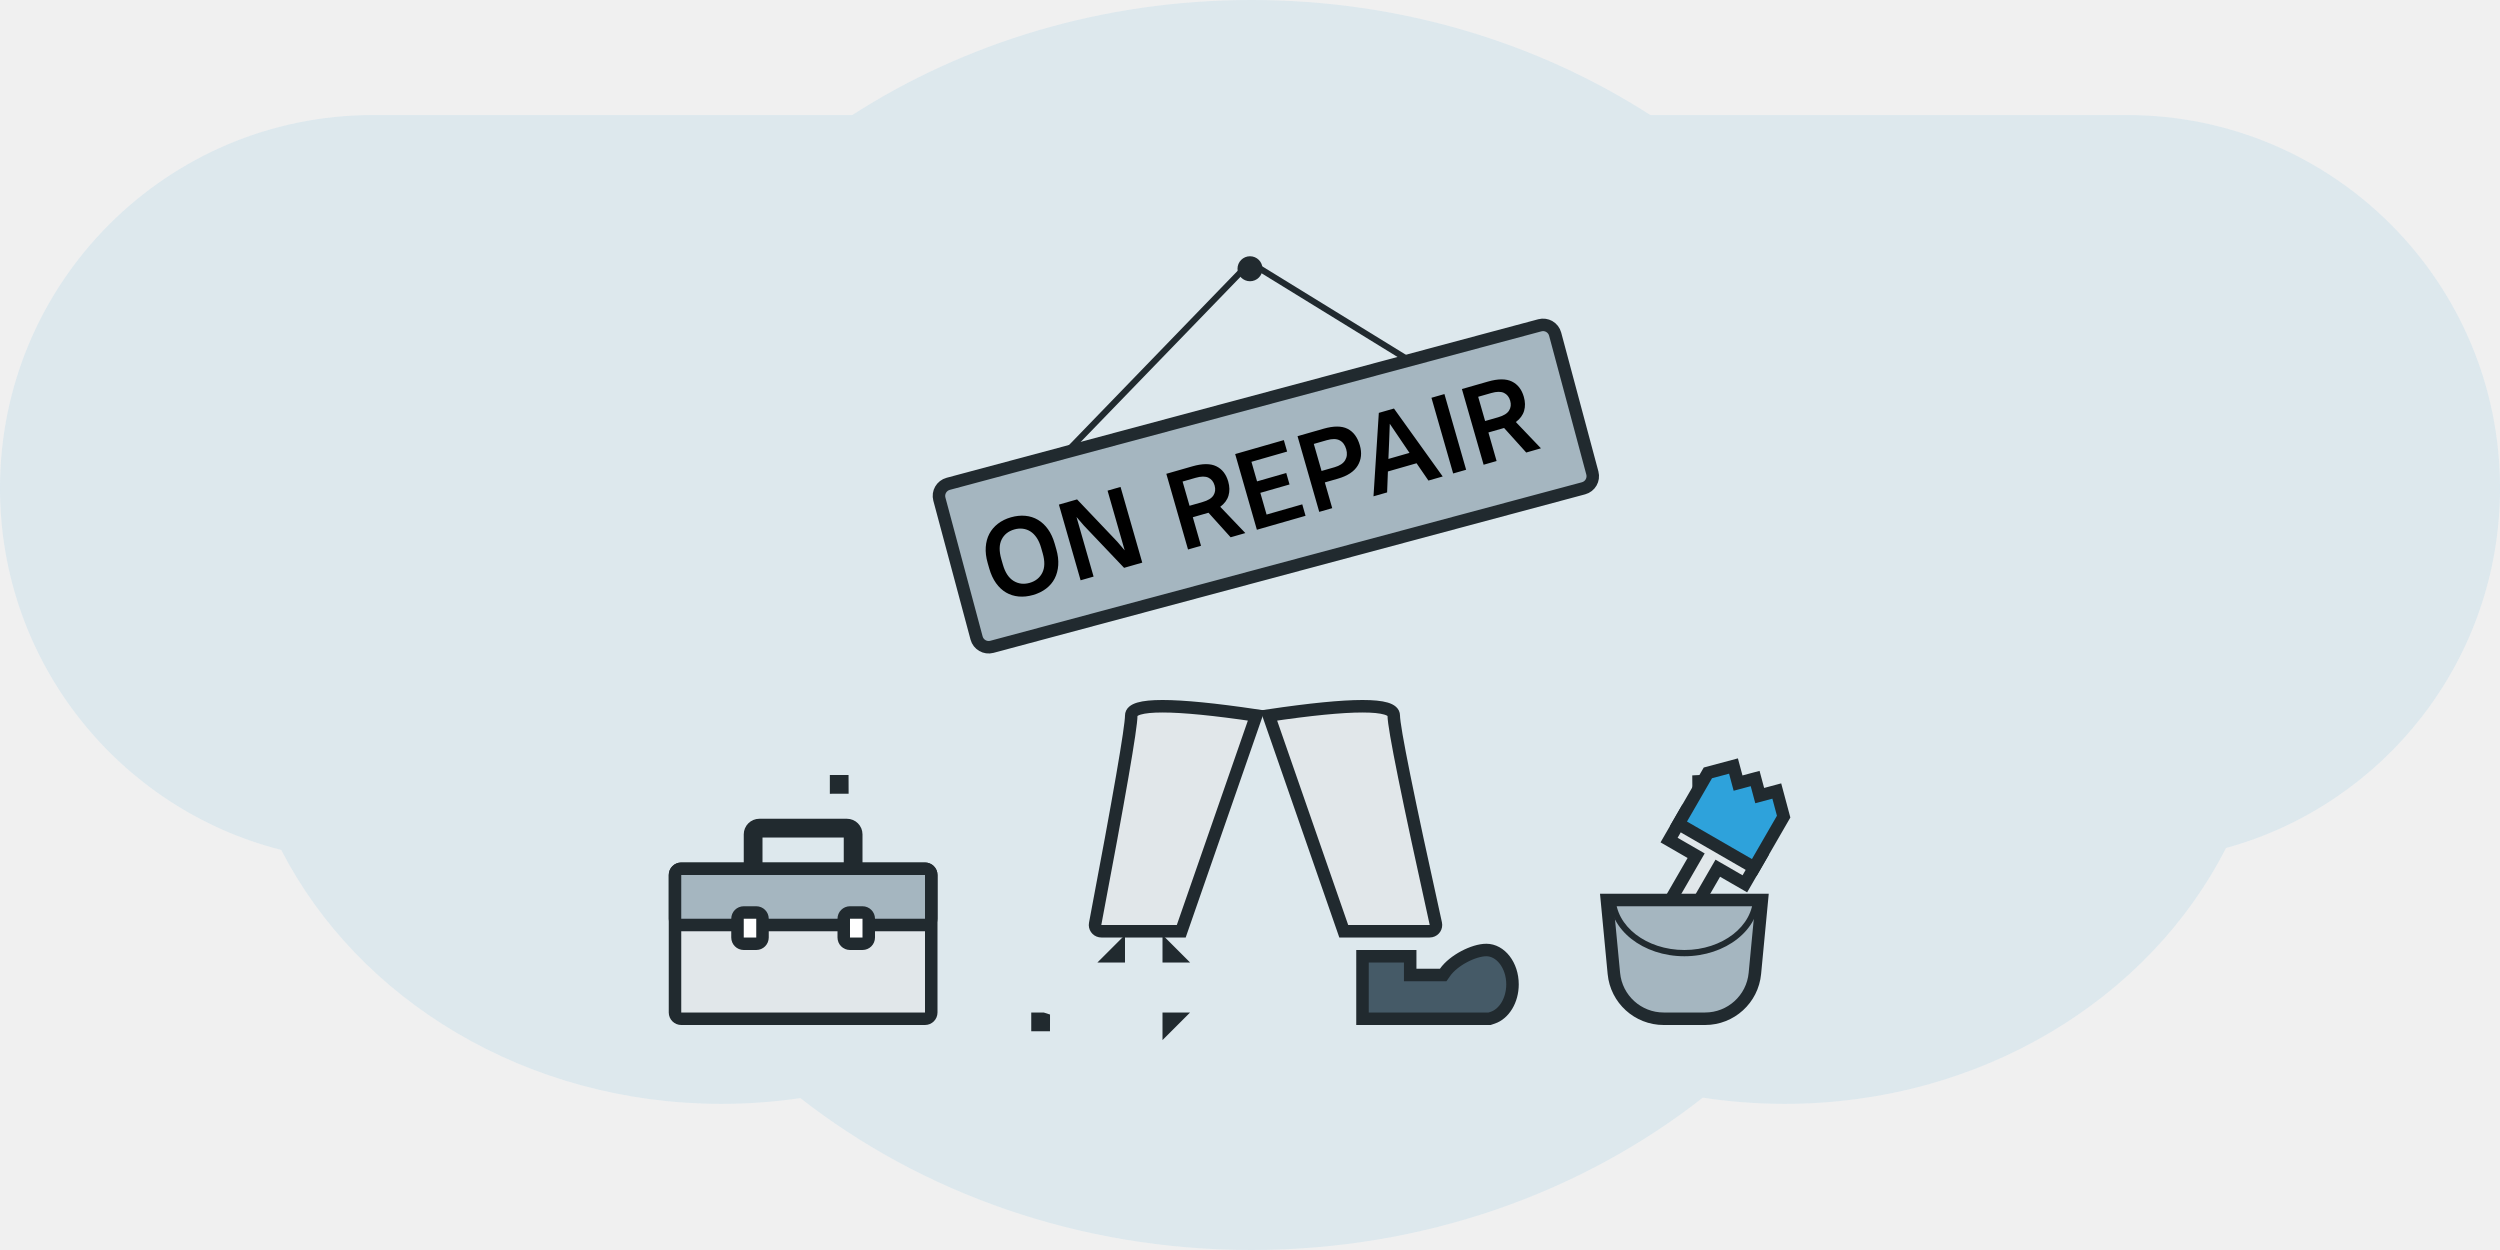
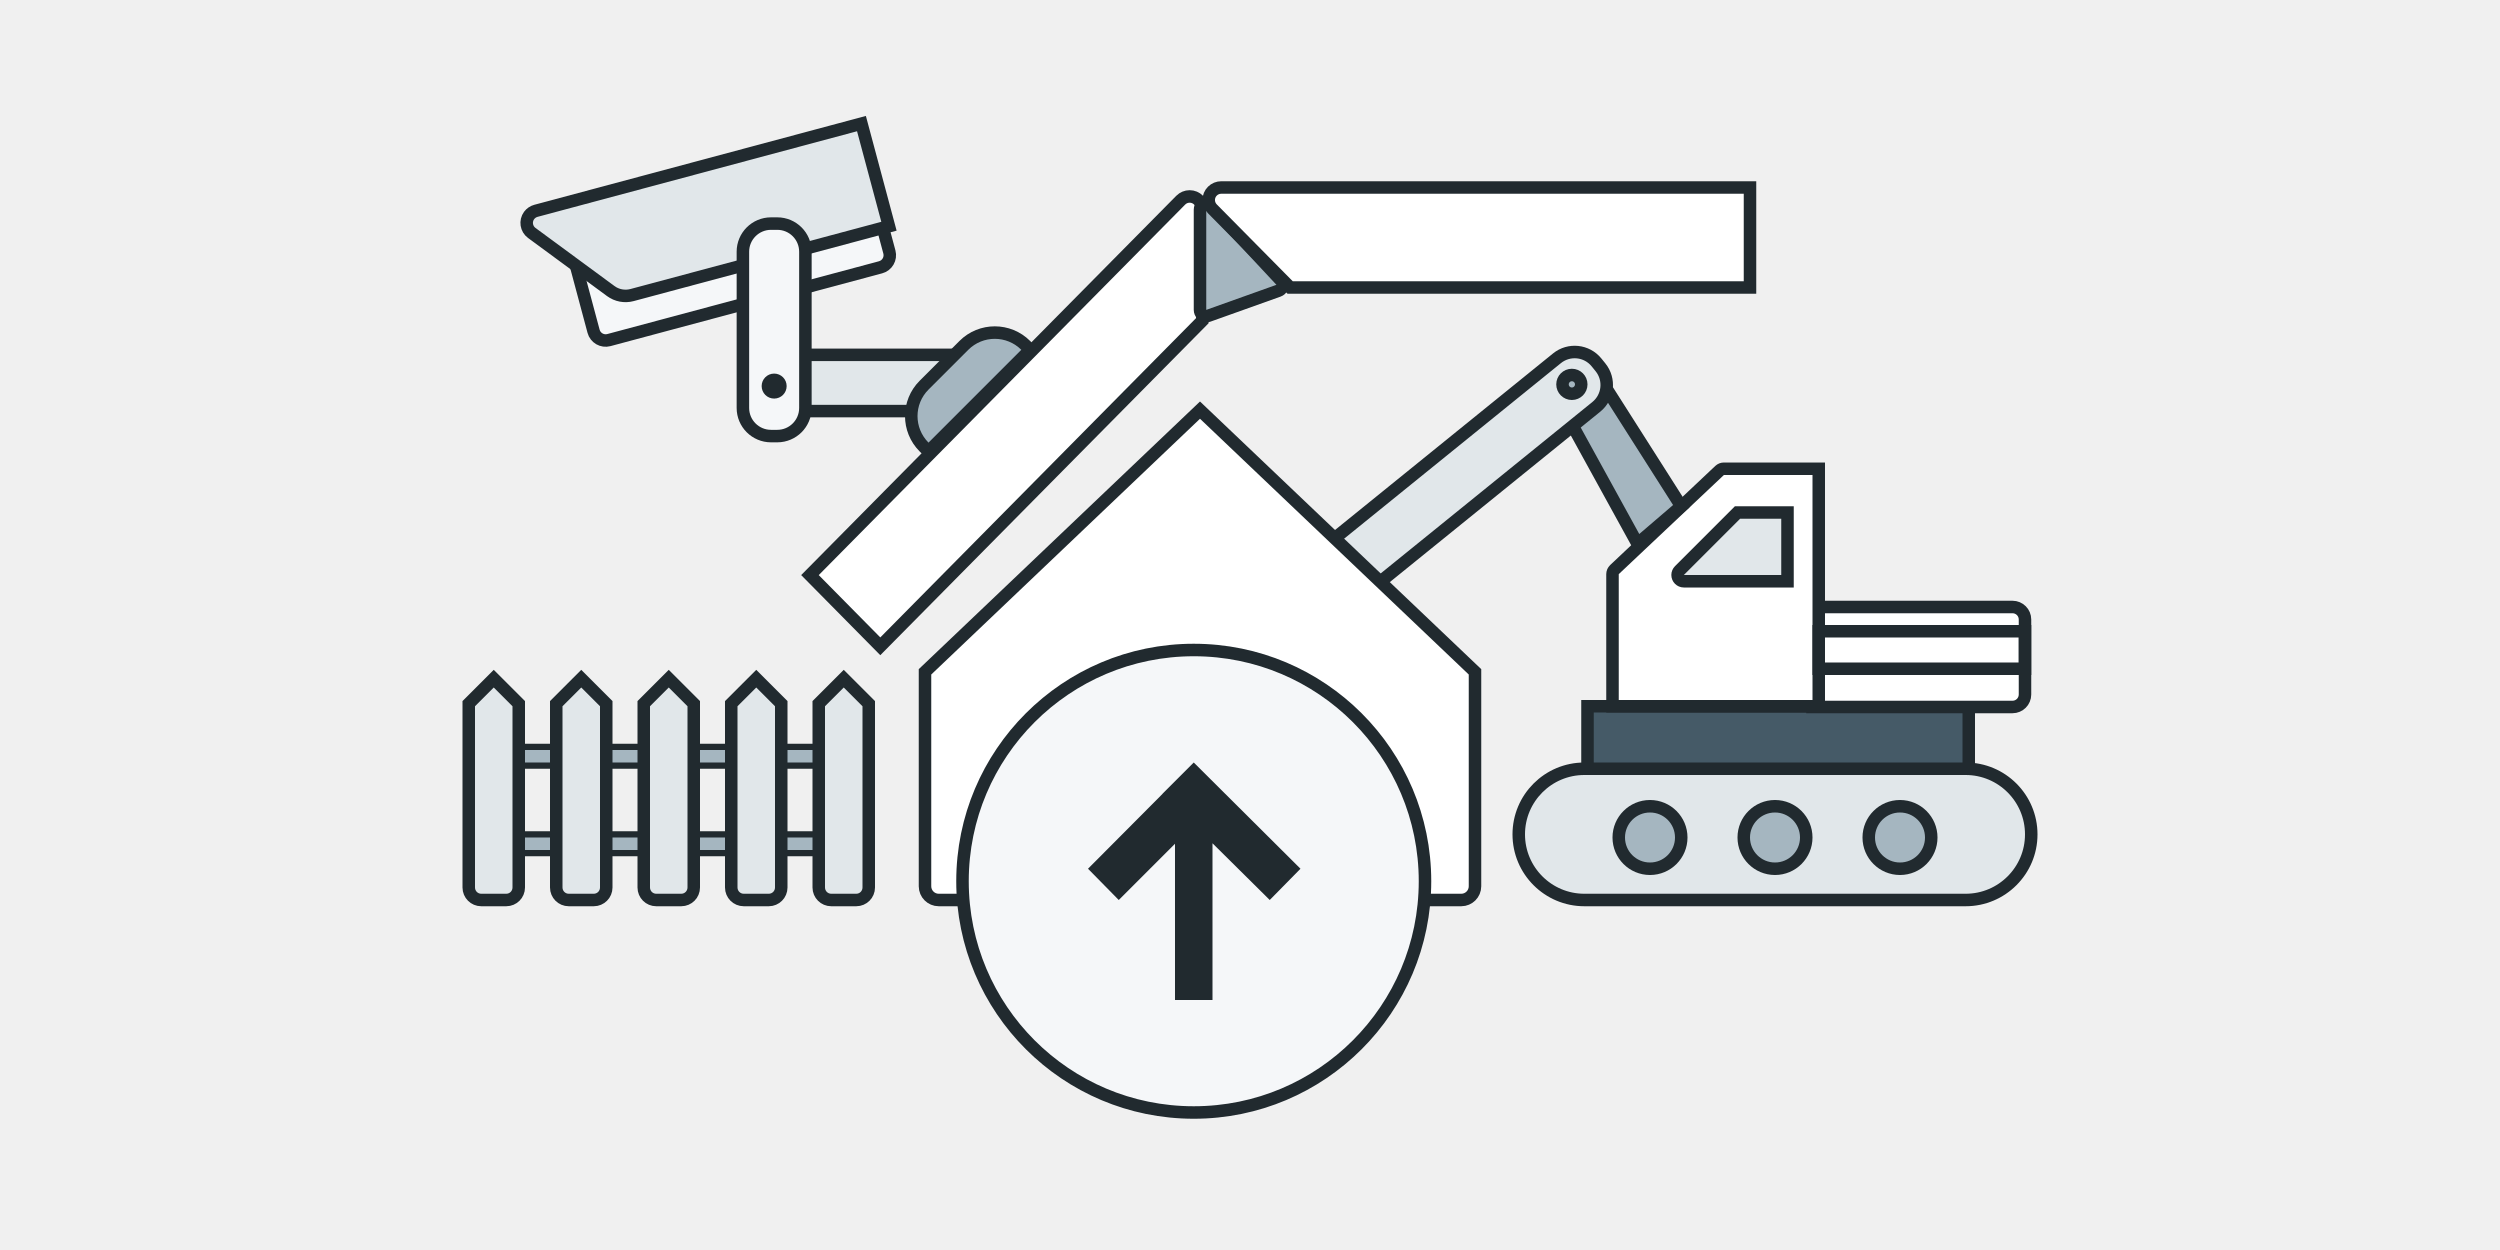
<svg xmlns="http://www.w3.org/2000/svg" width="400px" height="200px" viewBox="0 0 400 200" version="1.1">
  <g id="Cloud/Placeholders/Maintenance" stroke="none" stroke-width="1" fill="none" fill-rule="evenodd">
-     <path d="M200.211,0 C223.999,0 246.029,6.815 264.053,18.406 L340.299,18.408 C373.271,18.408 400,45.137 400,78.109 C400,105.592 381.43,128.738 356.153,135.683 C343.895,159.839 316.901,176.617 285.572,176.617 C281.1,176.617 276.717,176.275 272.452,175.619 C253.093,190.809 227.837,200 200.211,200 C172.63,200 147.411,190.839 128.061,175.692 C123.949,176.3 119.727,176.617 115.423,176.617 C84.225,176.617 57.327,159.979 44.996,135.986 C19.135,129.436 3.41650556e-15,106.007 0,78.109 C-4.03793284e-15,45.137 26.729,18.408 59.701,18.408 L136.369,18.406 C154.392,6.815 176.423,0 200.211,0 Z" id="Combined-Shape" class="brand_element" fill="#2EA2DB" opacity="0.1" />
-     <path d="M272,125 L271.768,125.012 L271.775,126.007 L272.775,126 L272.775,125 L272,125 Z M134.771,125 L133.775,125 L133.775,126 L134.775,125.996 L134.771,125 Z" id="Combined-Shape" stroke="#212A2F" stroke-width="2" fill="#FFFFFF" />
-     <path d="M181,114.479 C181,116.415 179.075,127.526 175.225,147.814 C175.122,148.356 175.479,148.879 176.021,148.982 C176.083,148.994 176.145,149 176.208,149 L189,149 L189,149 L201,114.479 C187.667,112.507 181,112.507 181,114.479 Z" id="Path-11" stroke="#212A2F" stroke-width="2" fill="#E1E7EA" />
-     <path d="M210,114.479 C210,116.414 207.756,127.515 203.269,147.784 C203.15,148.323 203.49,148.857 204.03,148.976 C204.101,148.992 204.173,149 204.246,149 L218,149 L218,149 L230,114.479 C216.667,112.507 210,112.507 210,114.479 Z" id="Path-11" stroke="#212A2F" stroke-width="2" fill="#E1E7EA" transform="translate(216.5, 131) scale(-1, 1) translate(-216.5, -131) " />
-     <path d="M179,153 L179,152 L178,153 L179,153 Z M187,153 L188,153 L187,152 L187,153 Z M187,163 L187,164 L188,163 L187,163 Z M166.834,163 L166,163 L166,164 L167,164.002 L167.002,163.054 L166.834,163 Z" id="Combined-Shape" stroke="#212A2F" stroke-width="2" fill="#455A67" />
-     <path d="M221.666,163 L242,163 L242,156 L241.999,156 L242,153 L234.37,153 L234.37,156 L229.09,156 L228.792,155.576 C227.437,153.65 224.214,152 222.185,152 C219.93,152 218,154.419 218,157.5 C218,160.059 219.35,162.23 221.167,162.834 L221.666,163 Z" id="Combined-Shape" stroke="#212A2F" stroke-width="2" fill="#455A67" transform="translate(230, 157.5) scale(-1, 1) translate(-230, -157.5) " />
-     <rect id="Rectangle" stroke="#212A2F" stroke-width="2" fill="#A5B6C0" transform="translate(202.5377, 77.77) rotate(-15) translate(-202.5377, -77.77) " x="151.538" y="64.27" width="102" height="27" rx="2" />
-     <polygon id="Path-14" fill="#212A2F" fill-rule="nonzero" points="225.738 58.426 226.262 57.574 199.92 41.364 169.641 72.652 170.359 73.348 200.08 42.636" />
-     <circle id="Oval" fill="#212A2F" cx="200" cy="43" r="2" />
-     <path d="M161.989,84.56 C161.149,84.56 160.384,84.425 159.694,84.155 C159.004,83.885 158.416,83.495 157.93,82.985 C157.444,82.475 157.069,81.848 156.805,81.104 C156.541,80.36 156.409,79.514 156.409,78.566 L156.409,77.63 C156.409,76.694 156.544,75.854 156.814,75.11 C157.084,74.366 157.462,73.739 157.948,73.229 C158.434,72.719 159.022,72.326 159.712,72.05 C160.402,71.774 161.161,71.636 161.989,71.636 C162.829,71.636 163.594,71.771 164.284,72.041 C164.974,72.311 165.562,72.704 166.048,73.22 C166.534,73.736 166.909,74.363 167.173,75.101 C167.437,75.839 167.569,76.682 167.569,77.63 L167.569,78.566 C167.569,79.502 167.434,80.342 167.164,81.086 C166.894,81.83 166.516,82.46 166.03,82.976 C165.544,83.492 164.956,83.885 164.266,84.155 C163.576,84.425 162.817,84.56 161.989,84.56 Z M161.989,82.544 C162.973,82.544 163.771,82.211 164.383,81.545 C164.995,80.879 165.301,79.886 165.301,78.566 L165.301,77.63 C165.301,76.982 165.22,76.409 165.058,75.911 C164.896,75.413 164.668,74.999 164.374,74.669 C164.08,74.339 163.729,74.087 163.321,73.913 C162.913,73.739 162.469,73.652 161.989,73.652 C160.993,73.652 160.192,73.985 159.586,74.651 C158.98,75.317 158.677,76.31 158.677,77.63 L158.677,78.566 C158.677,79.874 158.986,80.864 159.604,81.536 C160.222,82.208 161.017,82.544 161.989,82.544 Z M172.855,76.118 L172.099,74.48 L172.099,84.398 L169.939,84.398 L169.939,71.798 L172.963,71.798 L177.283,80.078 L178.039,81.734 L178.039,71.798 L180.199,71.798 L180.199,84.398 L177.175,84.398 L172.855,76.118 Z M192.589,79.646 L189.979,79.646 L189.979,84.398 L187.819,84.398 L187.819,71.798 L192.157,71.798 C193.837,71.798 195.064,72.146 195.838,72.842 C196.612,73.538 196.999,74.498 196.999,75.722 C196.999,76.562 196.807,77.285 196.423,77.891 C196.039,78.497 195.451,78.95 194.659,79.25 L197.359,84.398 L194.911,84.398 L192.589,79.646 Z M189.979,73.706 L189.979,77.738 L192.157,77.738 C193.057,77.738 193.711,77.555 194.119,77.189 C194.527,76.823 194.731,76.334 194.731,75.722 C194.731,75.098 194.527,74.606 194.119,74.246 C193.711,73.886 193.057,73.706 192.157,73.706 L189.979,73.706 Z M199.279,71.798 L207.379,71.798 L207.379,73.706 L201.439,73.706 L201.439,76.964 L206.299,76.964 L206.299,78.872 L201.439,78.872 L201.439,82.49 L207.379,82.49 L207.379,84.398 L199.279,84.398 L199.279,71.798 Z M209.659,71.798 L213.979,71.798 C215.671,71.798 216.904,72.155 217.678,72.869 C218.452,73.583 218.839,74.612 218.839,75.956 C218.839,77.216 218.431,78.224 217.615,78.98 C216.799,79.736 215.587,80.114 213.979,80.114 L211.819,80.114 L211.819,84.398 L209.659,84.398 L209.659,71.798 Z M211.819,73.706 L211.819,78.206 L213.979,78.206 C214.843,78.206 215.491,78.002 215.923,77.594 C216.355,77.186 216.571,76.64 216.571,75.956 C216.571,75.236 216.364,74.681 215.95,74.291 C215.536,73.901 214.879,73.706 213.979,73.706 L211.819,73.706 Z M226.771,81.212 L222.001,81.212 L220.957,84.398 L218.689,84.398 L223.189,71.798 L225.709,71.798 L230.209,84.398 L227.833,84.398 L226.771,81.212 Z M222.631,79.304 L226.141,79.304 L224.395,73.958 L223.549,76.55 L222.631,79.304 Z M234.109,71.798 L234.109,84.398 L231.949,84.398 L231.949,71.798 L234.109,71.798 Z M241.357,71.798 C243.037,71.798 244.264,72.146 245.038,72.842 C245.812,73.538 246.199,74.498 246.199,75.722 C246.199,76.562 246.007,77.285 245.623,77.891 C245.239,78.497 244.651,78.95 243.859,79.25 L246.559,84.398 L244.111,84.398 L241.789,79.646 L239.179,79.646 L239.179,84.398 L237.019,84.398 L237.019,71.798 L241.357,71.798 Z M241.357,73.706 L239.179,73.706 L239.179,77.738 L241.357,77.738 C242.257,77.738 242.911,77.555 243.319,77.189 C243.727,76.823 243.931,76.334 243.931,75.722 C243.931,75.098 243.727,74.606 243.319,74.246 C242.911,73.886 242.257,73.706 241.357,73.706 L241.357,73.706 Z" id="ONREPAIR" fill="#000000" fill-rule="nonzero" transform="translate(201.4836, 78.09844) rotate(-16) translate(-201.4836, -78.09844) " />
-     <rect id="Rectangle" stroke="#212A2F" stroke-width="3" x="120.5" y="132.5" width="16" height="15" rx="1" />
-     <rect id="Rectangle" stroke="#212A2F" stroke-width="2" fill="#E1E7EA" x="108" y="139" width="41" height="24" rx="1" />
-     <rect id="Rectangle" stroke="#212A2F" stroke-width="2" fill="#A5B6C0" x="108" y="139" width="41" height="9" rx="1" />
-     <rect id="Rectangle" stroke="#212A2F" stroke-width="2" fill="#FFFFFF" x="118" y="146" width="4" height="5" rx="1" />
-     <rect id="Rectangle" stroke="#212A2F" stroke-width="2" fill="#FFFFFF" x="135" y="146" width="4" height="5" rx="1" />
-     <g id="Group-3" transform="translate(272.6143, 138.7783) rotate(-150) translate(-272.6143, -138.7783) translate(266.6143, 123.7783)" stroke="#212A2F" stroke-width="2">
-       <path d="M8,16 L13,16 L13,21 L-1,21 L-1,16 L4,16 L4,1 C4,-0.105 4.895,-1 6,-1 C7.105,-1 8,-0.105 8,1 L8,16 Z" id="Combined-Shape" fill="#E1E7EA" />
-       <path d="M8,29.414 L6,31.414 L4,29.414 L2,31.414 L-1,28.414 L-1,19 L13,19 L13,28.414 L10,31.414 L8,29.414 Z" id="Rectangle" class="brand_element" fill="#2EA2DB" />
-     </g>
-     <path d="M257.1,144 L258.22,155.758 C258.611,159.864 262.059,163 266.184,163 L272.816,163 C276.941,163 280.389,159.864 280.78,155.758 L281.9,144 L257.1,144 Z" id="Rectangle" stroke="#212A2F" stroke-width="2" fill="#A5B6C0" />
-     <path d="M257.5,143.5 C257.5,148.777 262.896,153 269.5,153 C276.104,153 281.5,148.777 281.5,143.5 L280.5,143.5 C280.5,148.164 275.598,152 269.5,152 C263.402,152 258.5,148.164 258.5,143.5 L257.5,143.5 Z" id="Path" fill="#212A2F" fill-rule="nonzero" />
+     <path d="M200.211,0 C223.999,0 246.029,6.815 264.053,18.406 L340.299,18.408 C373.271,18.408 400,45.137 400,78.109 C400,105.592 381.43,128.738 356.153,135.683 C343.895,159.839 316.901,176.617 285.572,176.617 C281.1,176.617 276.717,176.275 272.452,175.619 C253.093,190.809 227.837,200 200.211,200 C172.63,200 147.411,190.839 128.061,175.692 C123.949,176.3 119.727,176.617 115.423,176.617 C84.225,176.617 57.327,159.979 44.996,135.986 C19.135,129.436 3.41650556e-15,106.007 0,78.109 C-4.03793284e-15,45.137 26.729,18.408 59.701,18.408 L136.369,18.406 C154.392,6.815 176.423,0 200.211,0 Z" id="Combined-Shape" fill="class='brand_element" opacity="0.1" />
+     <circle id="Oval" stroke="#212A2F" stroke-width="2" fill="#EAF5FB" cx="171" cy="57.5" r="4" />
+     <path d="M192.368,51.313 L140.847,103.409 L129.594,92.014 L188.922,32.024 C189.297,31.644 189.808,31.431 190.341,31.43 C191.446,31.428 192.342,32.323 192.344,33.427 L192.368,51.313 Z" id="Path-3" stroke="#212A2F" stroke-width="2" fill="#FFFFFF" />
+     <rect id="Rectangle-2" stroke="#212A2F" stroke-width="2" fill="#F5F7F9" transform="translate(116.8254, 39.8981) rotate(-15) translate(-116.8254, -39.8981) " x="92.325" y="30.898" width="49" height="18" rx="2" />
+     <path d="M87.085,26.862 L141.004,26.862 L141.004,43.862 L98.446,43.862 C97.231,43.862 96.082,43.31 95.323,42.361 L85.523,30.111 C84.833,29.249 84.973,27.99 85.835,27.3 C86.19,27.017 86.631,26.862 87.085,26.862 Z" id="Rectangle" stroke="#212A2F" stroke-width="2" fill="#E1E7EA" transform="translate(112.5041, 35.36197) rotate(-15) translate(-112.5041, -35.36197) " />
+     <rect id="Rectangle" stroke="#212A2F" stroke-width="2" fill="#E1E7EA" x="120.864" y="56.774" width="33" height="9" />
+     <rect id="Rectangle" stroke="#212A2F" stroke-width="2" fill="#F5F7F9" x="118.864" y="35.774" width="10" height="34" rx="4.5" />
+     <path d="M157.864,49.774 L157.864,72.774 L156.864,72.774 C152.998,72.774 149.864,69.64 149.864,65.774 L149.864,56.774 C149.864,52.908 152.998,49.774 156.864,49.774 L157.864,49.774 Z" id="Rectangle" stroke="#212A2F" stroke-width="2" fill="#A5B6C0" transform="translate(153.8637, 61.27402) rotate(-315) translate(-153.8637, -61.27402) " />
+     <circle id="Oval" fill="#212A2F" cx="123.864" cy="61.774" r="2" />
+     <path d="M138.5,133.5 L75.5,133.5 L75.5,136.5 L138.5,136.5 L138.5,133.5 Z M138.5,119.5 L75.5,119.5 L75.5,122.5 L138.5,122.5 L138.5,119.5 Z" id="Combined-Shape" stroke="#212A2F" fill="#A5B6C0" />
+     <path d="M135,108.586 L139,112.586 L139,142 C139,143.105 138.105,144 137,144 L133,144 C131.895,144 131,143.105 131,142 L131,112.586 L135,108.586 Z M121,108.586 L125,112.586 L125,142 C125,143.105 124.105,144 123,144 L119,144 C117.895,144 117,143.105 117,142 L117,112.586 L121,108.586 Z M107,108.586 L111,112.586 L111,142 C111,143.105 110.105,144 109,144 L105,144 C103.895,144 103,143.105 103,142 L103,112.586 L107,108.586 Z M93,108.586 L97,112.586 L97,142 C97,143.105 96.105,144 95,144 L91,144 C89.895,144 89,143.105 89,142 L89,112.586 L93,108.586 Z M79,108.586 L83,112.586 L83,142 C83,143.105 82.105,144 81,144 L77,144 C75.895,144 75,143.105 75,142 L75,112.586 L79,108.586 Z" id="Combined-Shape" stroke="#212A2F" stroke-width="2" fill="#E1E7EA" />
+     <path d="M193.336,50.523 L204.567,46.512 C205.087,46.326 205.358,45.754 205.173,45.234 C205.127,45.105 205.055,44.987 204.962,44.888 L193.731,32.855 C193.354,32.451 192.721,32.429 192.318,32.806 C192.115,32.995 192,33.26 192,33.537 L192,49.581 C192,50.133 192.448,50.581 193,50.581 C193.115,50.581 193.228,50.561 193.336,50.523 Z" id="Path-24" stroke="#212A2F" stroke-width="2" fill="#A5B6C0" />
+     <path d="M195.395,30 L280,30 L280,46 L206.421,46 L193.972,33.406 C193.196,32.62 193.203,31.354 193.989,30.578 C194.363,30.208 194.868,30 195.395,30 Z" id="Rectangle" stroke="#212A2F" stroke-width="2" fill="#FFFFFF" />
+     <rect id="Rectangle" stroke="#212A2F" stroke-width="2" fill="#E1E7EA" x="243" y="123" width="82" height="21" rx="10.5" />
+     <rect id="Rectangle" stroke="#212A2F" stroke-width="2" fill="#455A67" x="254" y="113" width="61" height="10" />
+     <path d="M290,97.119 L322,97.119 C323.105,97.119 324,98.014 324,99.119 L324,111.119 C324,112.223 323.105,113.119 322,113.119 L290,113.119 L290,97.119 Z" id="Rectangle" stroke="#212A2F" stroke-width="2" fill="#FFFFFF" />
+     <path d="M258,113 L291,113 L291,75 L275.824,75 C275.569,75 275.324,75.097 275.138,75.272 L258.314,91.135 C258.114,91.324 258,91.588 258,91.863 L258,113 Z" id="Rectangle" stroke="#212A2F" stroke-width="2" fill="#FFFFFF" />
+     <circle id="Oval" stroke="#212A2F" stroke-width="2" fill="#A5B6C0" cx="264" cy="134" r="5" />
+     <circle id="Oval" stroke="#212A2F" stroke-width="2" fill="#A5B6C0" cx="284" cy="134" r="5" />
+     <circle id="Oval" stroke="#212A2F" stroke-width="2" fill="#A5B6C0" cx="304" cy="134" r="5" />
+     <polygon id="Path-25" stroke="#212A2F" stroke-width="2" fill="#A5B6C0" points="262 87 251 67 255 59 269 81" />
+     <path d="M268.707,91.293 L278,82 L278,82 L286,82 L286,93 L269.414,93 C268.862,93 268.414,92.552 268.414,92 C268.414,91.735 268.52,91.48 268.707,91.293 Z" id="Path-26" stroke="#212A2F" stroke-width="2" fill="#E1E7EA" />
+     <rect id="Rectangle" stroke="#212A2F" stroke-width="2" fill="#E1E7EA" transform="translate(234, 76) rotate(-39) translate(-234, -76) " x="206" y="71" width="56" height="10" rx="4.5" />
+     <circle id="Oval" stroke="#212A2F" stroke-width="2" fill="#A5B6C0" cx="251.5" cy="61.5" r="1.5" />
+     <rect id="Rectangle" stroke="#212A2F" stroke-width="2" fill="class='brand_element" x="291" y="101" width="33" height="6" />
+     <path d="M192,65.62 L236,107.494 L236,141.8 C236,143.015 235.015,144 233.8,144 L150.2,144 C148.985,144 148,143.015 148,141.8 L148,107.494 L192,65.62 Z" id="Home" stroke="#212A2F" stroke-width="2" fill="#FFFFFF" />
+     <circle id="Oval" stroke="#212A2F" stroke-width="2" fill="#F5F7F9" cx="191" cy="141" r="37" />
+     <path d="M191,122 L208.076,138.997 L203.158,144 L193.999,134.925 L194,160 L188,160 L187.999,135 L179,144 L174.081,138.997 L186.011,127.011 L186,127 L191,122 Z" id="Combined-Shape" fill="#212A2F" />
  </g>
</svg>
